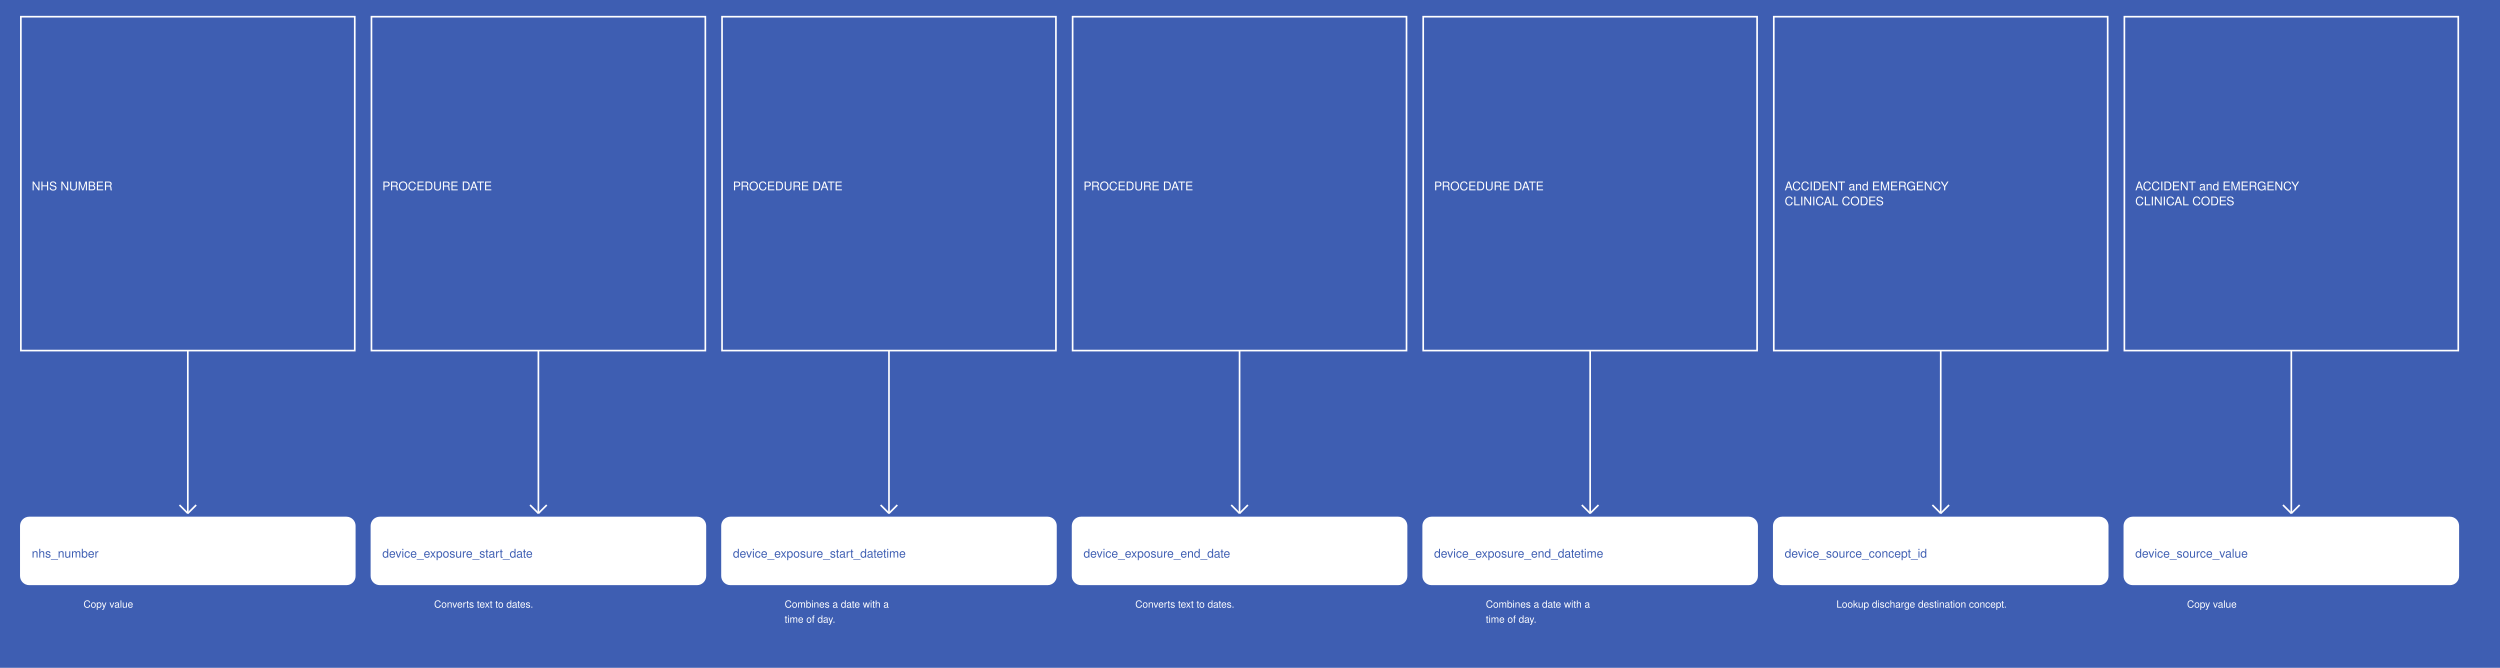
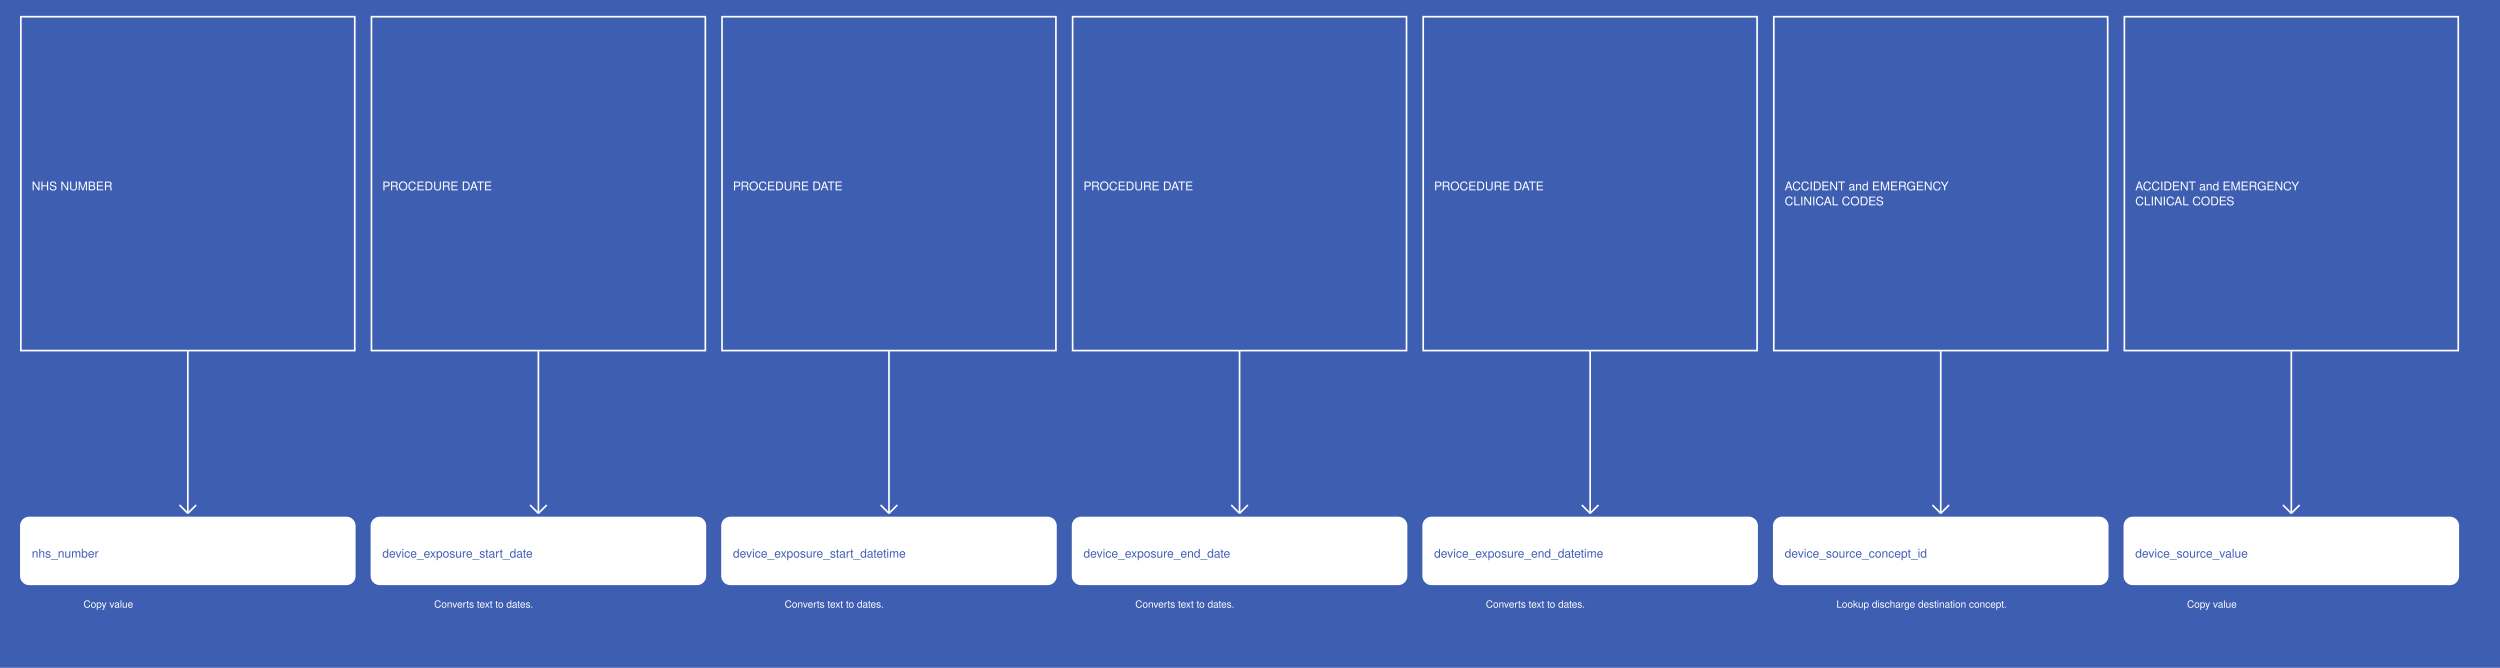
<svg xmlns="http://www.w3.org/2000/svg" width="2995" height="800">
  <rect width="100%" height="100%" fill="#3E5EB2" />
  <g>
    <rect x="25" y="20" width="400" height="400" fill="#3E5EB2" stroke="white" stroke-width="2" />
    <text x="38" y="228" fill="white" font-family="Helvetica" font-size="1.2em" text-anchor="start">NHS NUMBER</text>
  </g>
  <g>
    <line x1="225" y1="420" x2="225" y2="615" stroke="white" stroke-width="2" />
    <line x1="215" y1="605" x2="225" y2="615" stroke="white" stroke-width="2" />
    <line x1="235" y1="605" x2="225" y2="615" stroke="white" stroke-width="2" />
    <text x="100" y="728" fill="white" font-size="1em" font-family="Helvetica">Copy value</text>
  </g>
  <g>
    <rect x="25" y="620" width="400" height="80" fill="white" stroke="white" stroke-width="2" rx="10" />
    <text x="38" y="668" fill="#3E5EB2" font-family="Helvetica" font-size="1.2em" text-anchor="start">nhs_number</text>
  </g>
  <g>
    <rect x="445" y="20" width="400" height="400" fill="#3E5EB2" stroke="white" stroke-width="2" />
    <text x="458" y="228" fill="white" font-family="Helvetica" font-size="1.2em" text-anchor="start">PROCEDURE DATE</text>
  </g>
  <g>
    <line x1="645" y1="420" x2="645" y2="615" stroke="white" stroke-width="2" />
    <line x1="635" y1="605" x2="645" y2="615" stroke="white" stroke-width="2" />
    <line x1="655" y1="605" x2="645" y2="615" stroke="white" stroke-width="2" />
    <text x="520" y="728" fill="white" font-size="1em" font-family="Helvetica">Converts text to dates.</text>
  </g>
  <g>
    <rect x="445" y="620" width="400" height="80" fill="white" stroke="white" stroke-width="2" rx="10" />
    <text x="458" y="668" fill="#3E5EB2" font-family="Helvetica" font-size="1.2em" text-anchor="start">device_exposure_start_date</text>
  </g>
  <g>
    <rect x="865" y="20" width="400" height="400" fill="#3E5EB2" stroke="white" stroke-width="2" />
    <text x="878" y="228" fill="white" font-family="Helvetica" font-size="1.2em" text-anchor="start">PROCEDURE DATE</text>
  </g>
  <g>
    <line x1="1065" y1="420" x2="1065" y2="615" stroke="white" stroke-width="2" />
    <line x1="1055" y1="605" x2="1065" y2="615" stroke="white" stroke-width="2" />
    <line x1="1075" y1="605" x2="1065" y2="615" stroke="white" stroke-width="2" />
-     <text x="940" y="728" fill="white" font-size="1em" font-family="Helvetica">Combines a date with a</text>
-     <text x="940" y="746" fill="white" font-size="1em" font-family="Helvetica">time of day.</text>
+     <text x="940" y="728" fill="white" font-size="1em" font-family="Helvetica">Converts text to dates.</text>
  </g>
  <g>
    <rect x="865" y="620" width="400" height="80" fill="white" stroke="white" stroke-width="2" rx="10" />
    <text x="878" y="668" fill="#3E5EB2" font-family="Helvetica" font-size="1.2em" text-anchor="start">device_exposure_start_datetime</text>
  </g>
  <g>
    <rect x="1285" y="20" width="400" height="400" fill="#3E5EB2" stroke="white" stroke-width="2" />
    <text x="1298" y="228" fill="white" font-family="Helvetica" font-size="1.2em" text-anchor="start">PROCEDURE DATE</text>
  </g>
  <g>
    <line x1="1485" y1="420" x2="1485" y2="615" stroke="white" stroke-width="2" />
    <line x1="1475" y1="605" x2="1485" y2="615" stroke="white" stroke-width="2" />
    <line x1="1495" y1="605" x2="1485" y2="615" stroke="white" stroke-width="2" />
    <text x="1360" y="728" fill="white" font-size="1em" font-family="Helvetica">Converts text to dates.</text>
  </g>
  <g>
    <rect x="1285" y="620" width="400" height="80" fill="white" stroke="white" stroke-width="2" rx="10" />
    <text x="1298" y="668" fill="#3E5EB2" font-family="Helvetica" font-size="1.2em" text-anchor="start">device_exposure_end_date</text>
  </g>
  <g>
    <rect x="1705" y="20" width="400" height="400" fill="#3E5EB2" stroke="white" stroke-width="2" />
    <text x="1718" y="228" fill="white" font-family="Helvetica" font-size="1.2em" text-anchor="start">PROCEDURE DATE</text>
  </g>
  <g>
    <line x1="1905" y1="420" x2="1905" y2="615" stroke="white" stroke-width="2" />
    <line x1="1895" y1="605" x2="1905" y2="615" stroke="white" stroke-width="2" />
    <line x1="1915" y1="605" x2="1905" y2="615" stroke="white" stroke-width="2" />
-     <text x="1780" y="728" fill="white" font-size="1em" font-family="Helvetica">Combines a date with a</text>
-     <text x="1780" y="746" fill="white" font-size="1em" font-family="Helvetica">time of day.</text>
+     <text x="1780" y="728" fill="white" font-size="1em" font-family="Helvetica">Converts text to dates.</text>
  </g>
  <g>
    <rect x="1705" y="620" width="400" height="80" fill="white" stroke="white" stroke-width="2" rx="10" />
    <text x="1718" y="668" fill="#3E5EB2" font-family="Helvetica" font-size="1.2em" text-anchor="start">device_exposure_end_datetime</text>
  </g>
  <g>
    <rect x="2125" y="20" width="400" height="400" fill="#3E5EB2" stroke="white" stroke-width="2" />
    <text x="2138" y="228" fill="white" font-family="Helvetica" font-size="1.2em" text-anchor="start">ACCIDENT and EMERGENCY</text>
    <text x="2138" y="246" fill="white" font-family="Helvetica" font-size="1.2em" text-anchor="start">CLINICAL CODES</text>
  </g>
  <g>
    <line x1="2325" y1="420" x2="2325" y2="615" stroke="white" stroke-width="2" />
    <line x1="2315" y1="605" x2="2325" y2="615" stroke="white" stroke-width="2" />
    <line x1="2335" y1="605" x2="2325" y2="615" stroke="white" stroke-width="2" />
    <text x="2200" y="728" fill="white" font-size="1em" font-family="Helvetica">Lookup discharge destination concept.</text>
  </g>
  <g>
    <rect x="2125" y="620" width="400" height="80" fill="white" stroke="white" stroke-width="2" rx="10" />
    <text x="2138" y="668" fill="#3E5EB2" font-family="Helvetica" font-size="1.2em" text-anchor="start">device_source_concept_id</text>
  </g>
  <g>
    <rect x="2545" y="20" width="400" height="400" fill="#3E5EB2" stroke="white" stroke-width="2" />
    <text x="2558" y="228" fill="white" font-family="Helvetica" font-size="1.2em" text-anchor="start">ACCIDENT and EMERGENCY</text>
    <text x="2558" y="246" fill="white" font-family="Helvetica" font-size="1.2em" text-anchor="start">CLINICAL CODES</text>
  </g>
  <g>
    <line x1="2745" y1="420" x2="2745" y2="615" stroke="white" stroke-width="2" />
    <line x1="2735" y1="605" x2="2745" y2="615" stroke="white" stroke-width="2" />
    <line x1="2755" y1="605" x2="2745" y2="615" stroke="white" stroke-width="2" />
    <text x="2620" y="728" fill="white" font-size="1em" font-family="Helvetica">Copy value</text>
  </g>
  <g>
    <rect x="2545" y="620" width="400" height="80" fill="white" stroke="white" stroke-width="2" rx="10" />
    <text x="2558" y="668" fill="#3E5EB2" font-family="Helvetica" font-size="1.2em" text-anchor="start">device_source_value</text>
  </g>
</svg>
